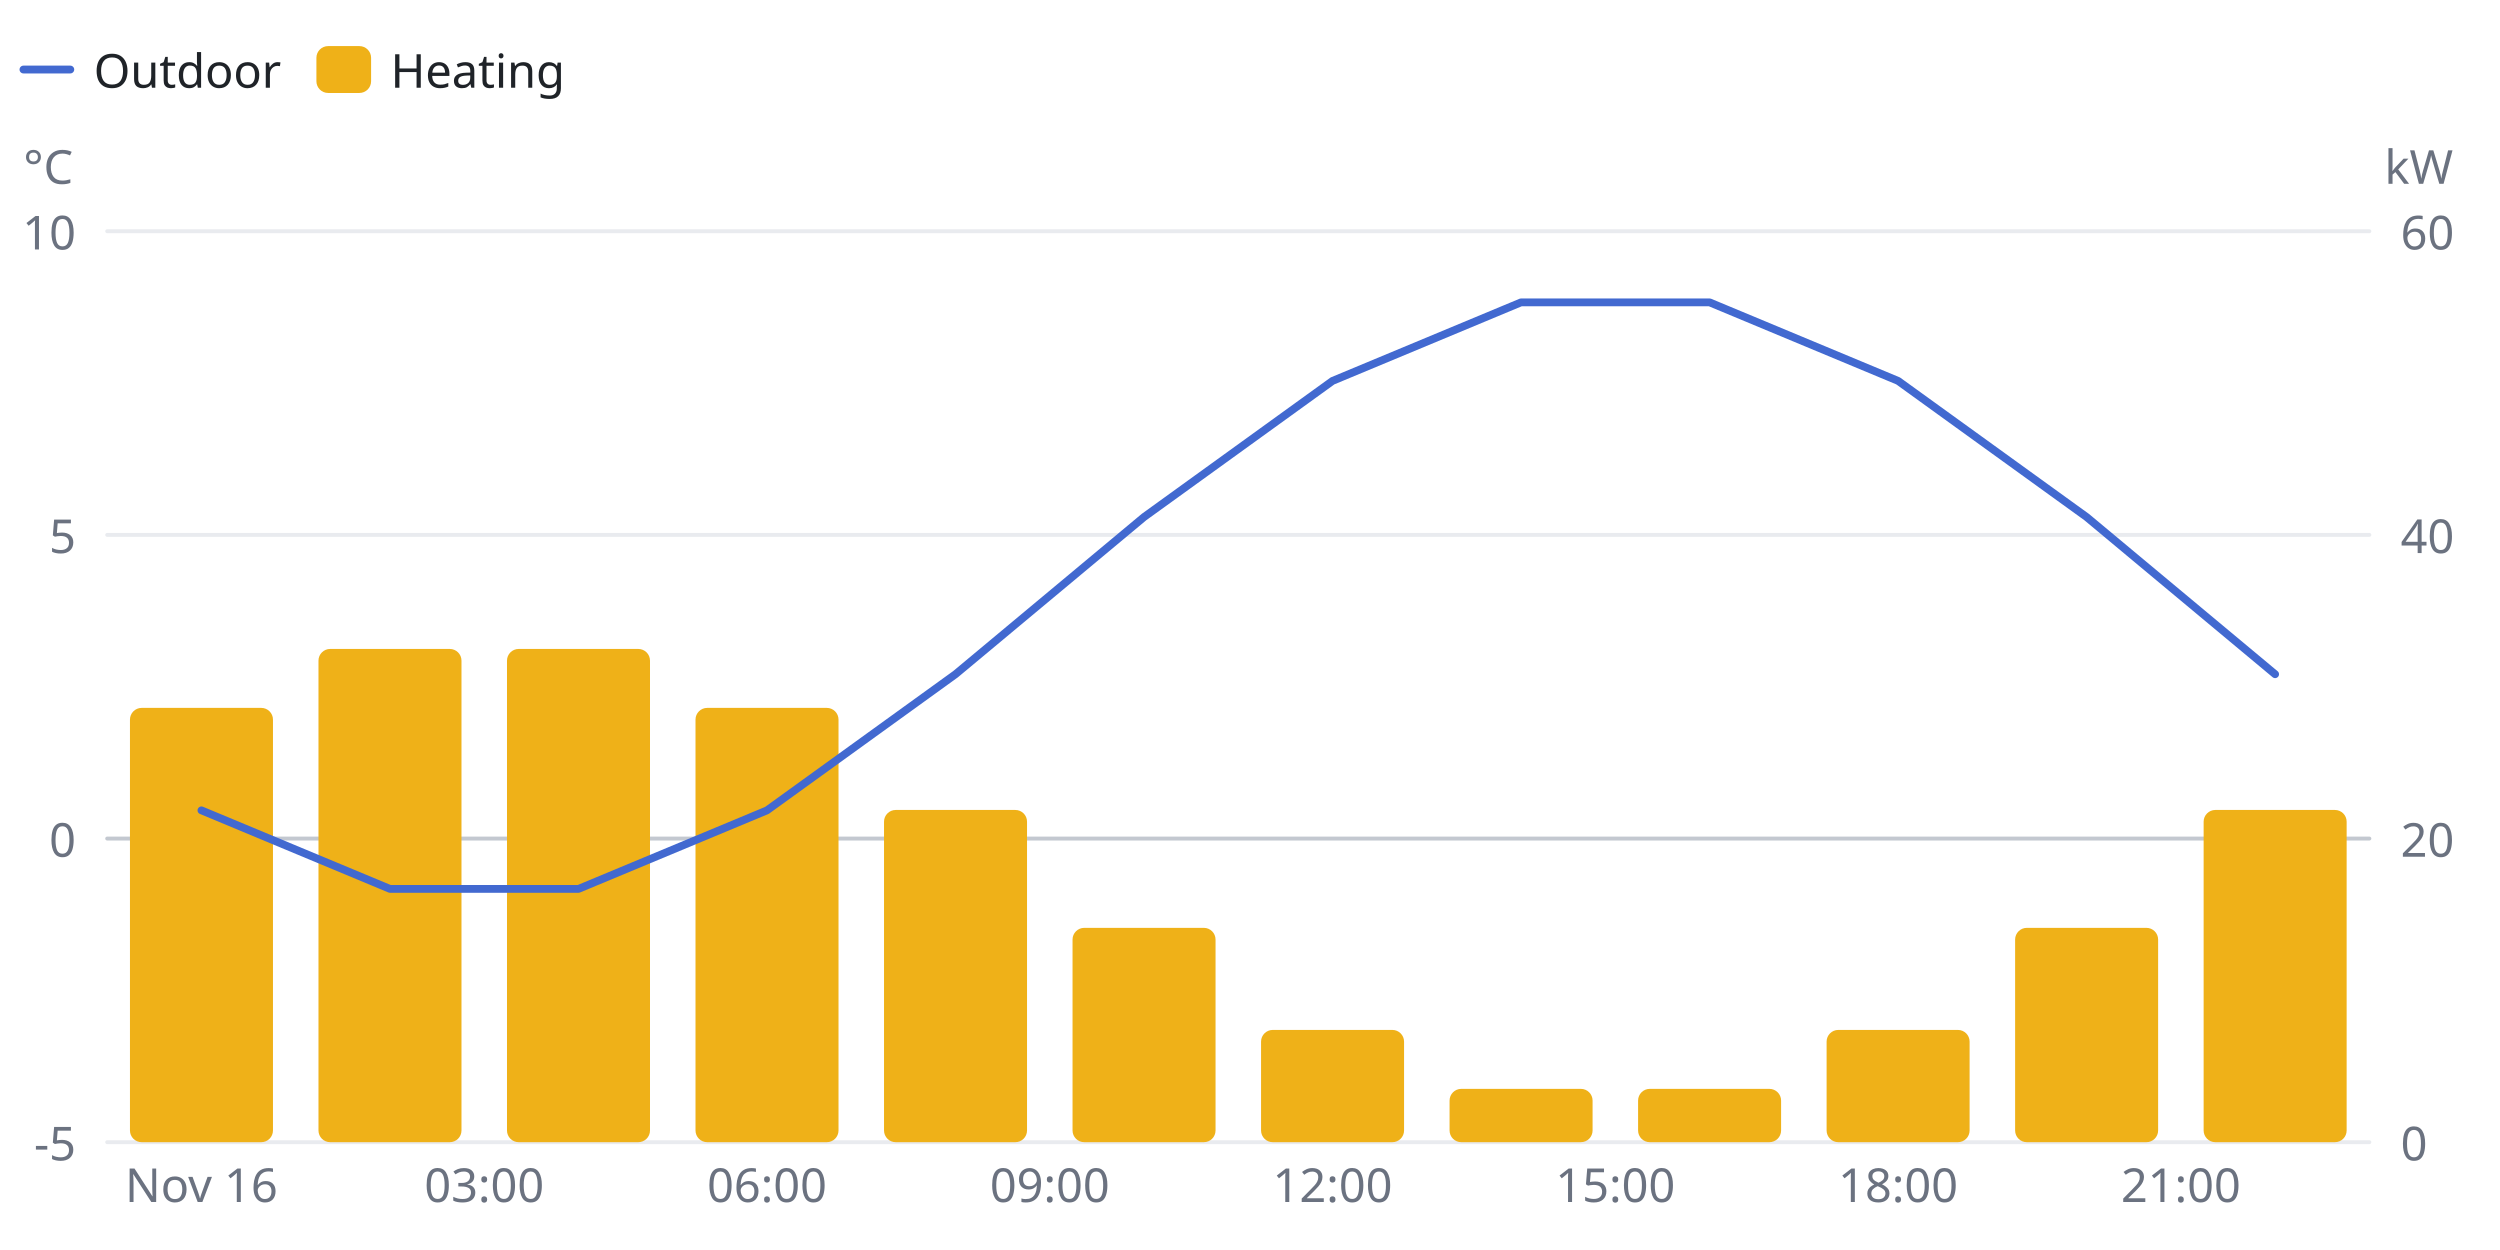
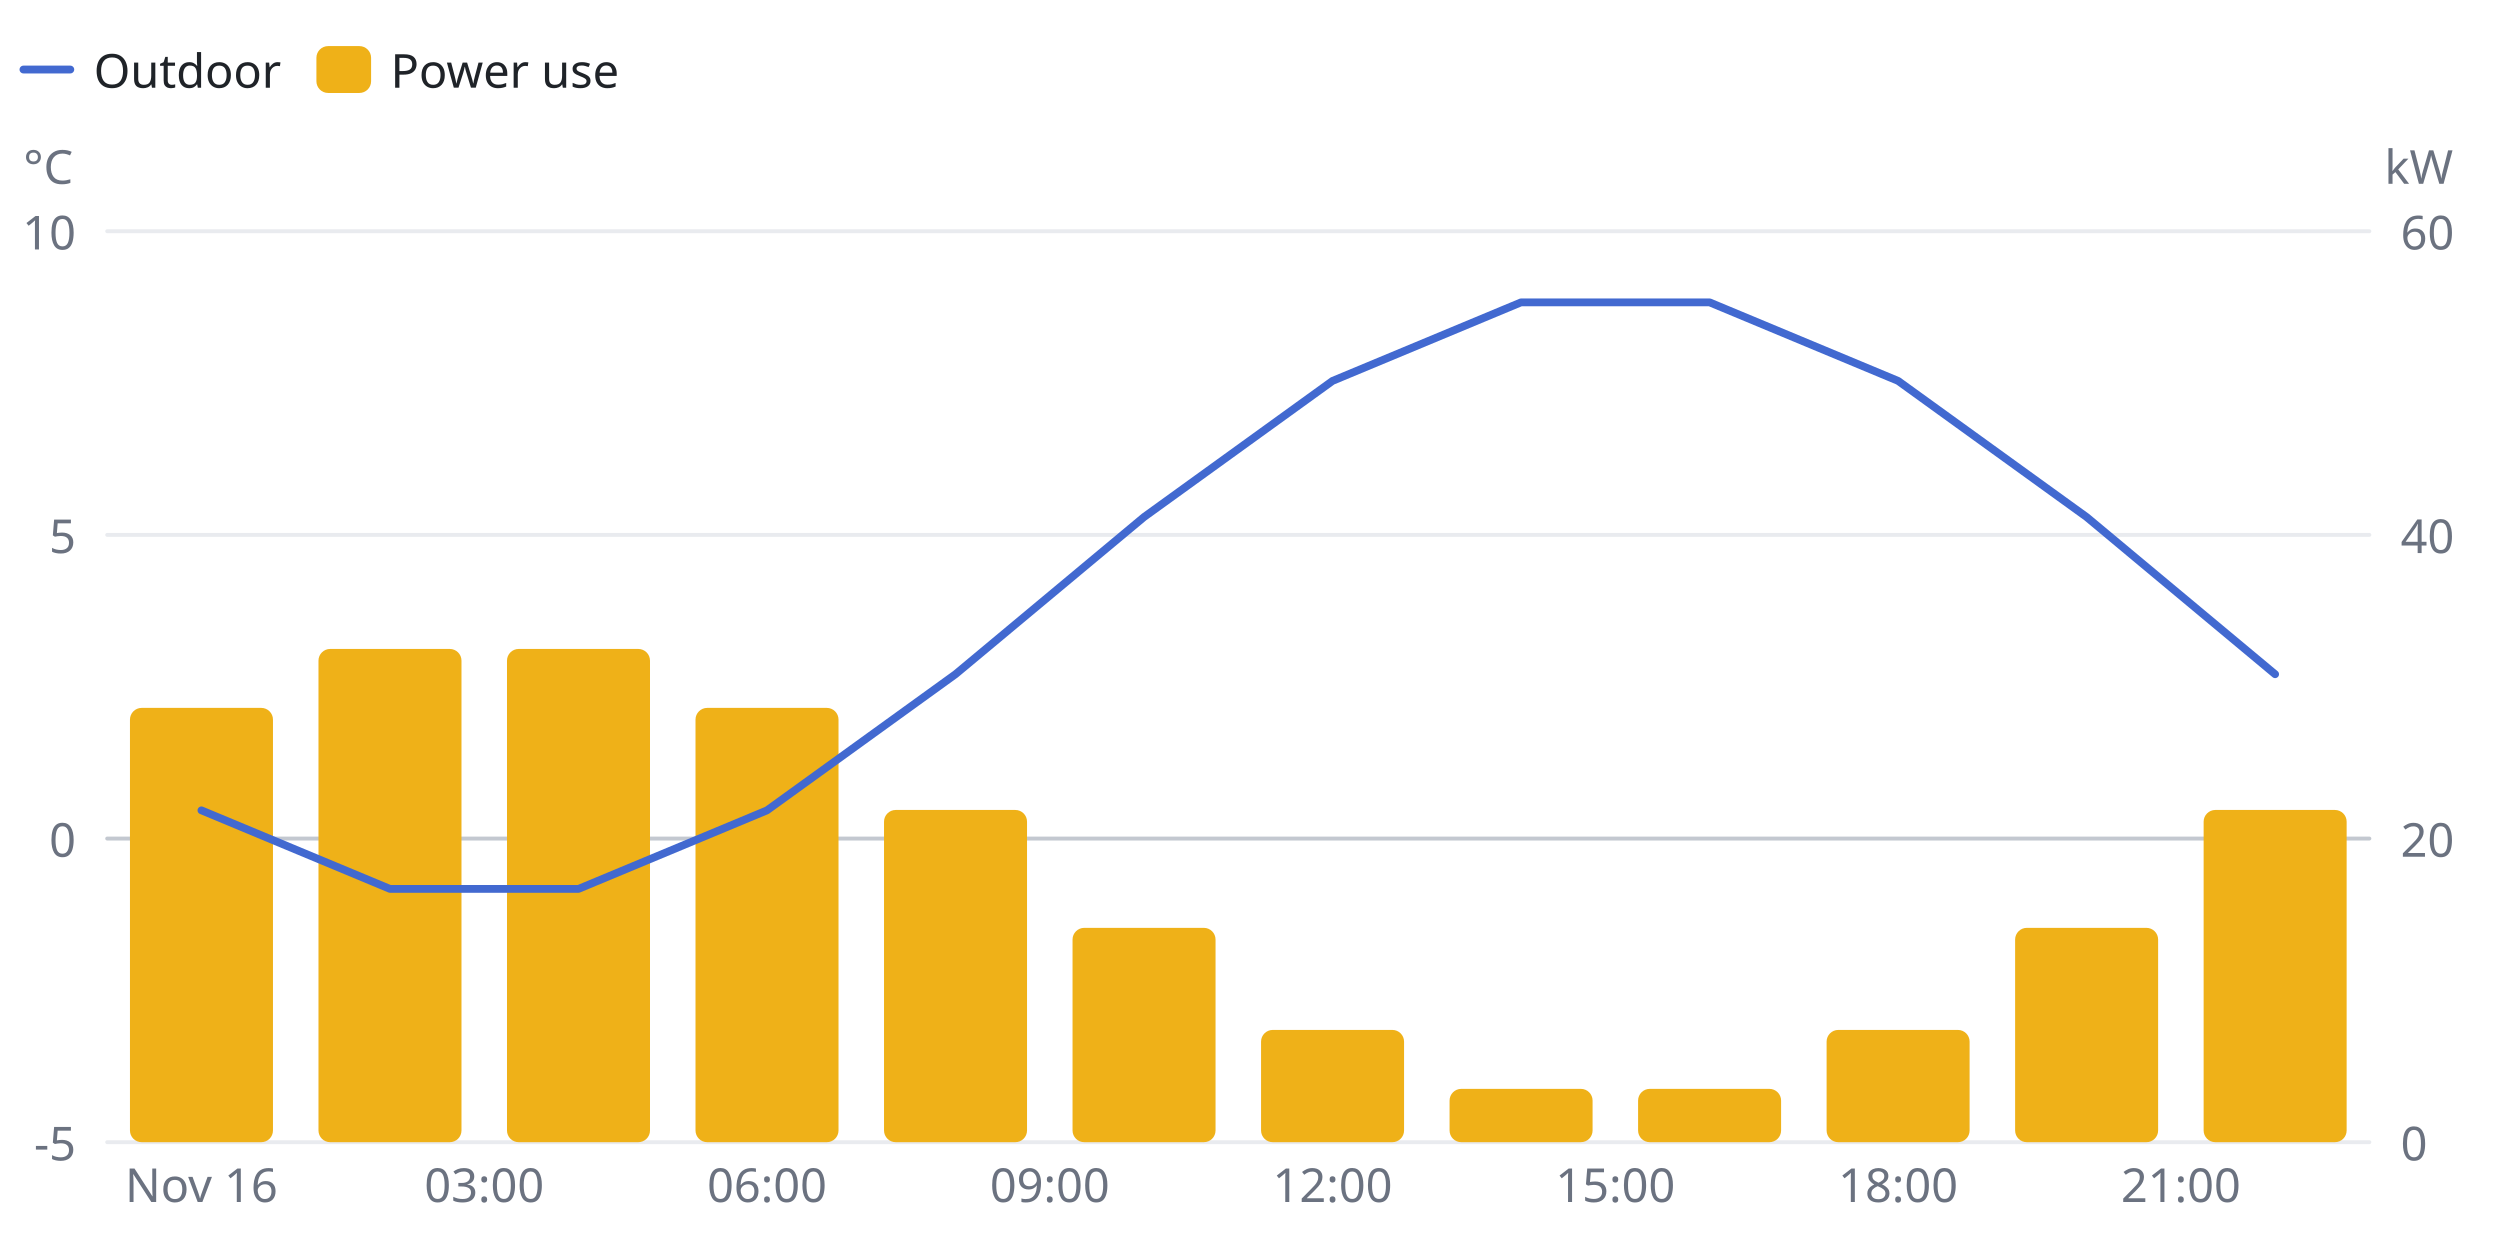
<svg xmlns="http://www.w3.org/2000/svg" width="640" height="320" viewBox="0 0 640 320" font-family="sans-serif" style="font-variant-numeric: tabular-nums" role="img">
  <rect width="100%" height="100%" fill="#ffffff" />
  <g class="rio-static">
    <g class="rio-grid">
      <path d="M27.44 292.4 L606.56 292.4" fill="none" stroke="#e9ebef" stroke-width="1" stroke-linejoin="round" stroke-linecap="round" />
      <path d="M27.44 136.93 L606.56 136.93" fill="none" stroke="#e9ebef" stroke-width="1" stroke-linejoin="round" stroke-linecap="round" />
      <path d="M27.44 59.2 L606.56 59.2" fill="none" stroke="#e9ebef" stroke-width="1" stroke-linejoin="round" stroke-linecap="round" />
    </g>
    <path class="rio-baseline" d="M27.44 214.67 L606.56 214.67" fill="none" stroke="#c3c8d0" stroke-width="1" stroke-linejoin="round" stroke-linecap="round" />
    <g class="rio-axis-y">
      <text x="19.44" y="292.4" text-anchor="end" dominant-baseline="central" font-size="12" fill="#6b7280">-5</text>
      <text x="19.44" y="214.67" text-anchor="end" dominant-baseline="central" font-size="12" fill="#6b7280">0</text>
      <text x="19.44" y="136.93" text-anchor="end" dominant-baseline="central" font-size="12" fill="#6b7280">5</text>
      <text x="19.44" y="59.2" text-anchor="end" dominant-baseline="central" font-size="12" fill="#6b7280">10</text>
    </g>
    <g class="rio-axis-y rio-axis-y-right">
      <text x="614.56" y="292.4" text-anchor="start" dominant-baseline="central" font-size="12" fill="#6b7280">0</text>
      <text x="614.56" y="214.67" text-anchor="start" dominant-baseline="central" font-size="12" fill="#6b7280">20</text>
      <text x="614.56" y="136.93" text-anchor="start" dominant-baseline="central" font-size="12" fill="#6b7280">40</text>
      <text x="614.56" y="59.2" text-anchor="start" dominant-baseline="central" font-size="12" fill="#6b7280">60</text>
    </g>
    <g class="rio-axis-x">
      <text x="51.57" y="298.4" text-anchor="middle" dominant-baseline="hanging" font-size="12" fill="#6b7280">Nov 16</text>
      <text x="123.96" y="298.4" text-anchor="middle" dominant-baseline="hanging" font-size="12" fill="#6b7280">03:00</text>
      <text x="196.35" y="298.4" text-anchor="middle" dominant-baseline="hanging" font-size="12" fill="#6b7280">06:00</text>
      <text x="268.74" y="298.4" text-anchor="middle" dominant-baseline="hanging" font-size="12" fill="#6b7280">09:00</text>
      <text x="341.13" y="298.4" text-anchor="middle" dominant-baseline="hanging" font-size="12" fill="#6b7280">12:00</text>
      <text x="413.52" y="298.4" text-anchor="middle" dominant-baseline="hanging" font-size="12" fill="#6b7280">15:00</text>
      <text x="485.91" y="298.4" text-anchor="middle" dominant-baseline="hanging" font-size="12" fill="#6b7280">18:00</text>
      <text x="558.3" y="298.4" text-anchor="middle" dominant-baseline="hanging" font-size="12" fill="#6b7280">21:00</text>
    </g>
    <text class="rio-axis-title" x="6" y="42.4" text-anchor="start" dominant-baseline="central" font-size="12" font-weight="500" fill="#6b7280">°C</text>
    <text class="rio-axis-title" x="628" y="42.4" text-anchor="end" dominant-baseline="central" font-size="12" font-weight="500" fill="#6b7280">kW</text>
    <g class="rio-legend">
      <g class="rio-legend-item">
        <rect class="rio-legend-hit" x="3" y="8" width="66" height="19.6" rx="3" fill="transparent" />
        <path class="rio-swatch rio-swatch-line" d="M6 17.8 L18 17.8" fill="#4269d0" stroke="#4269d0" stroke-width="2" stroke-linejoin="round" stroke-linecap="round" />
        <text x="24" y="17.8" text-anchor="start" dominant-baseline="central" font-size="12" fill="#1f2328">Outdoor</text>
      </g>
      <g class="rio-legend-item">
-         <rect class="rio-legend-hit" x="79" y="8" width="64.68" height="19.6" rx="3" fill="transparent" />
+         <rect class="rio-legend-hit" x="79" y="8" width="81.24" height="19.6" rx="3" fill="transparent" />
        <rect class="rio-swatch" x="82" y="12.8" width="12" height="10" rx="2" fill="#efb118" stroke="#efb118" stroke-width="2" stroke-linejoin="round" stroke-linecap="round" />
-         <text x="100" y="17.8" text-anchor="start" dominant-baseline="central" font-size="12" fill="#1f2328">Heating</text>
+         <text x="100" y="17.8" text-anchor="start" dominant-baseline="central" font-size="12" fill="#1f2328">Power use</text>
      </g>
    </g>
  </g>
  <g class="rio-series-layer">
    <clipPath id="rio-clip-0">
      <rect x="25.44" y="57.2" width="583.12" height="237.2" />
    </clipPath>
    <g class="rio-plot" clip-path="url(#rio-clip-0)">
      <g class="rio-series rio-series-bar">
        <rect class="rio-bar" x="33.27" y="181.22" width="36.61" height="111.18" rx="3" fill="#efb118" />
        <rect class="rio-bar" x="81.53" y="166.13" width="36.61" height="126.27" rx="3" fill="#efb118" />
        <rect class="rio-bar" x="129.79" y="166.13" width="36.61" height="126.27" rx="3" fill="#efb118" />
        <rect class="rio-bar" x="178.05" y="181.22" width="36.61" height="111.18" rx="3" fill="#efb118" />
        <rect class="rio-bar" x="226.31" y="207.35" width="36.61" height="85.05" rx="3" fill="#efb118" />
        <rect class="rio-bar" x="274.57" y="237.53" width="36.61" height="54.87" rx="3" fill="#efb118" />
        <rect class="rio-bar" x="322.83" y="263.66" width="36.61" height="28.74" rx="3" fill="#efb118" />
        <rect class="rio-bar" x="371.09" y="278.75" width="36.61" height="13.65" rx="3" fill="#efb118" />
        <rect class="rio-bar" x="419.35" y="278.75" width="36.61" height="13.65" rx="3" fill="#efb118" />
        <rect class="rio-bar" x="467.61" y="263.66" width="36.61" height="28.74" rx="3" fill="#efb118" />
        <rect class="rio-bar" x="515.87" y="237.53" width="36.61" height="54.87" rx="3" fill="#efb118" />
        <rect class="rio-bar" x="564.13" y="207.35" width="36.61" height="85.05" rx="3" fill="#efb118" />
      </g>
      <g class="rio-series rio-series-line">
        <path class="rio-line" d="M51.57 207.45 L99.83 227.56 L148.09 227.56 L196.35 207.45 L244.61 172.6 L292.87 132.36 L341.13 97.51 L389.39 77.4 L437.65 77.4 L485.91 97.51 L534.17 132.36 L582.43 172.6" fill="none" stroke="#4269d0" stroke-width="2" stroke-linejoin="round" stroke-linecap="round" />
      </g>
    </g>
    <g class="rio-labels" />
  </g>
  <g class="rio-overlay" />
</svg>
